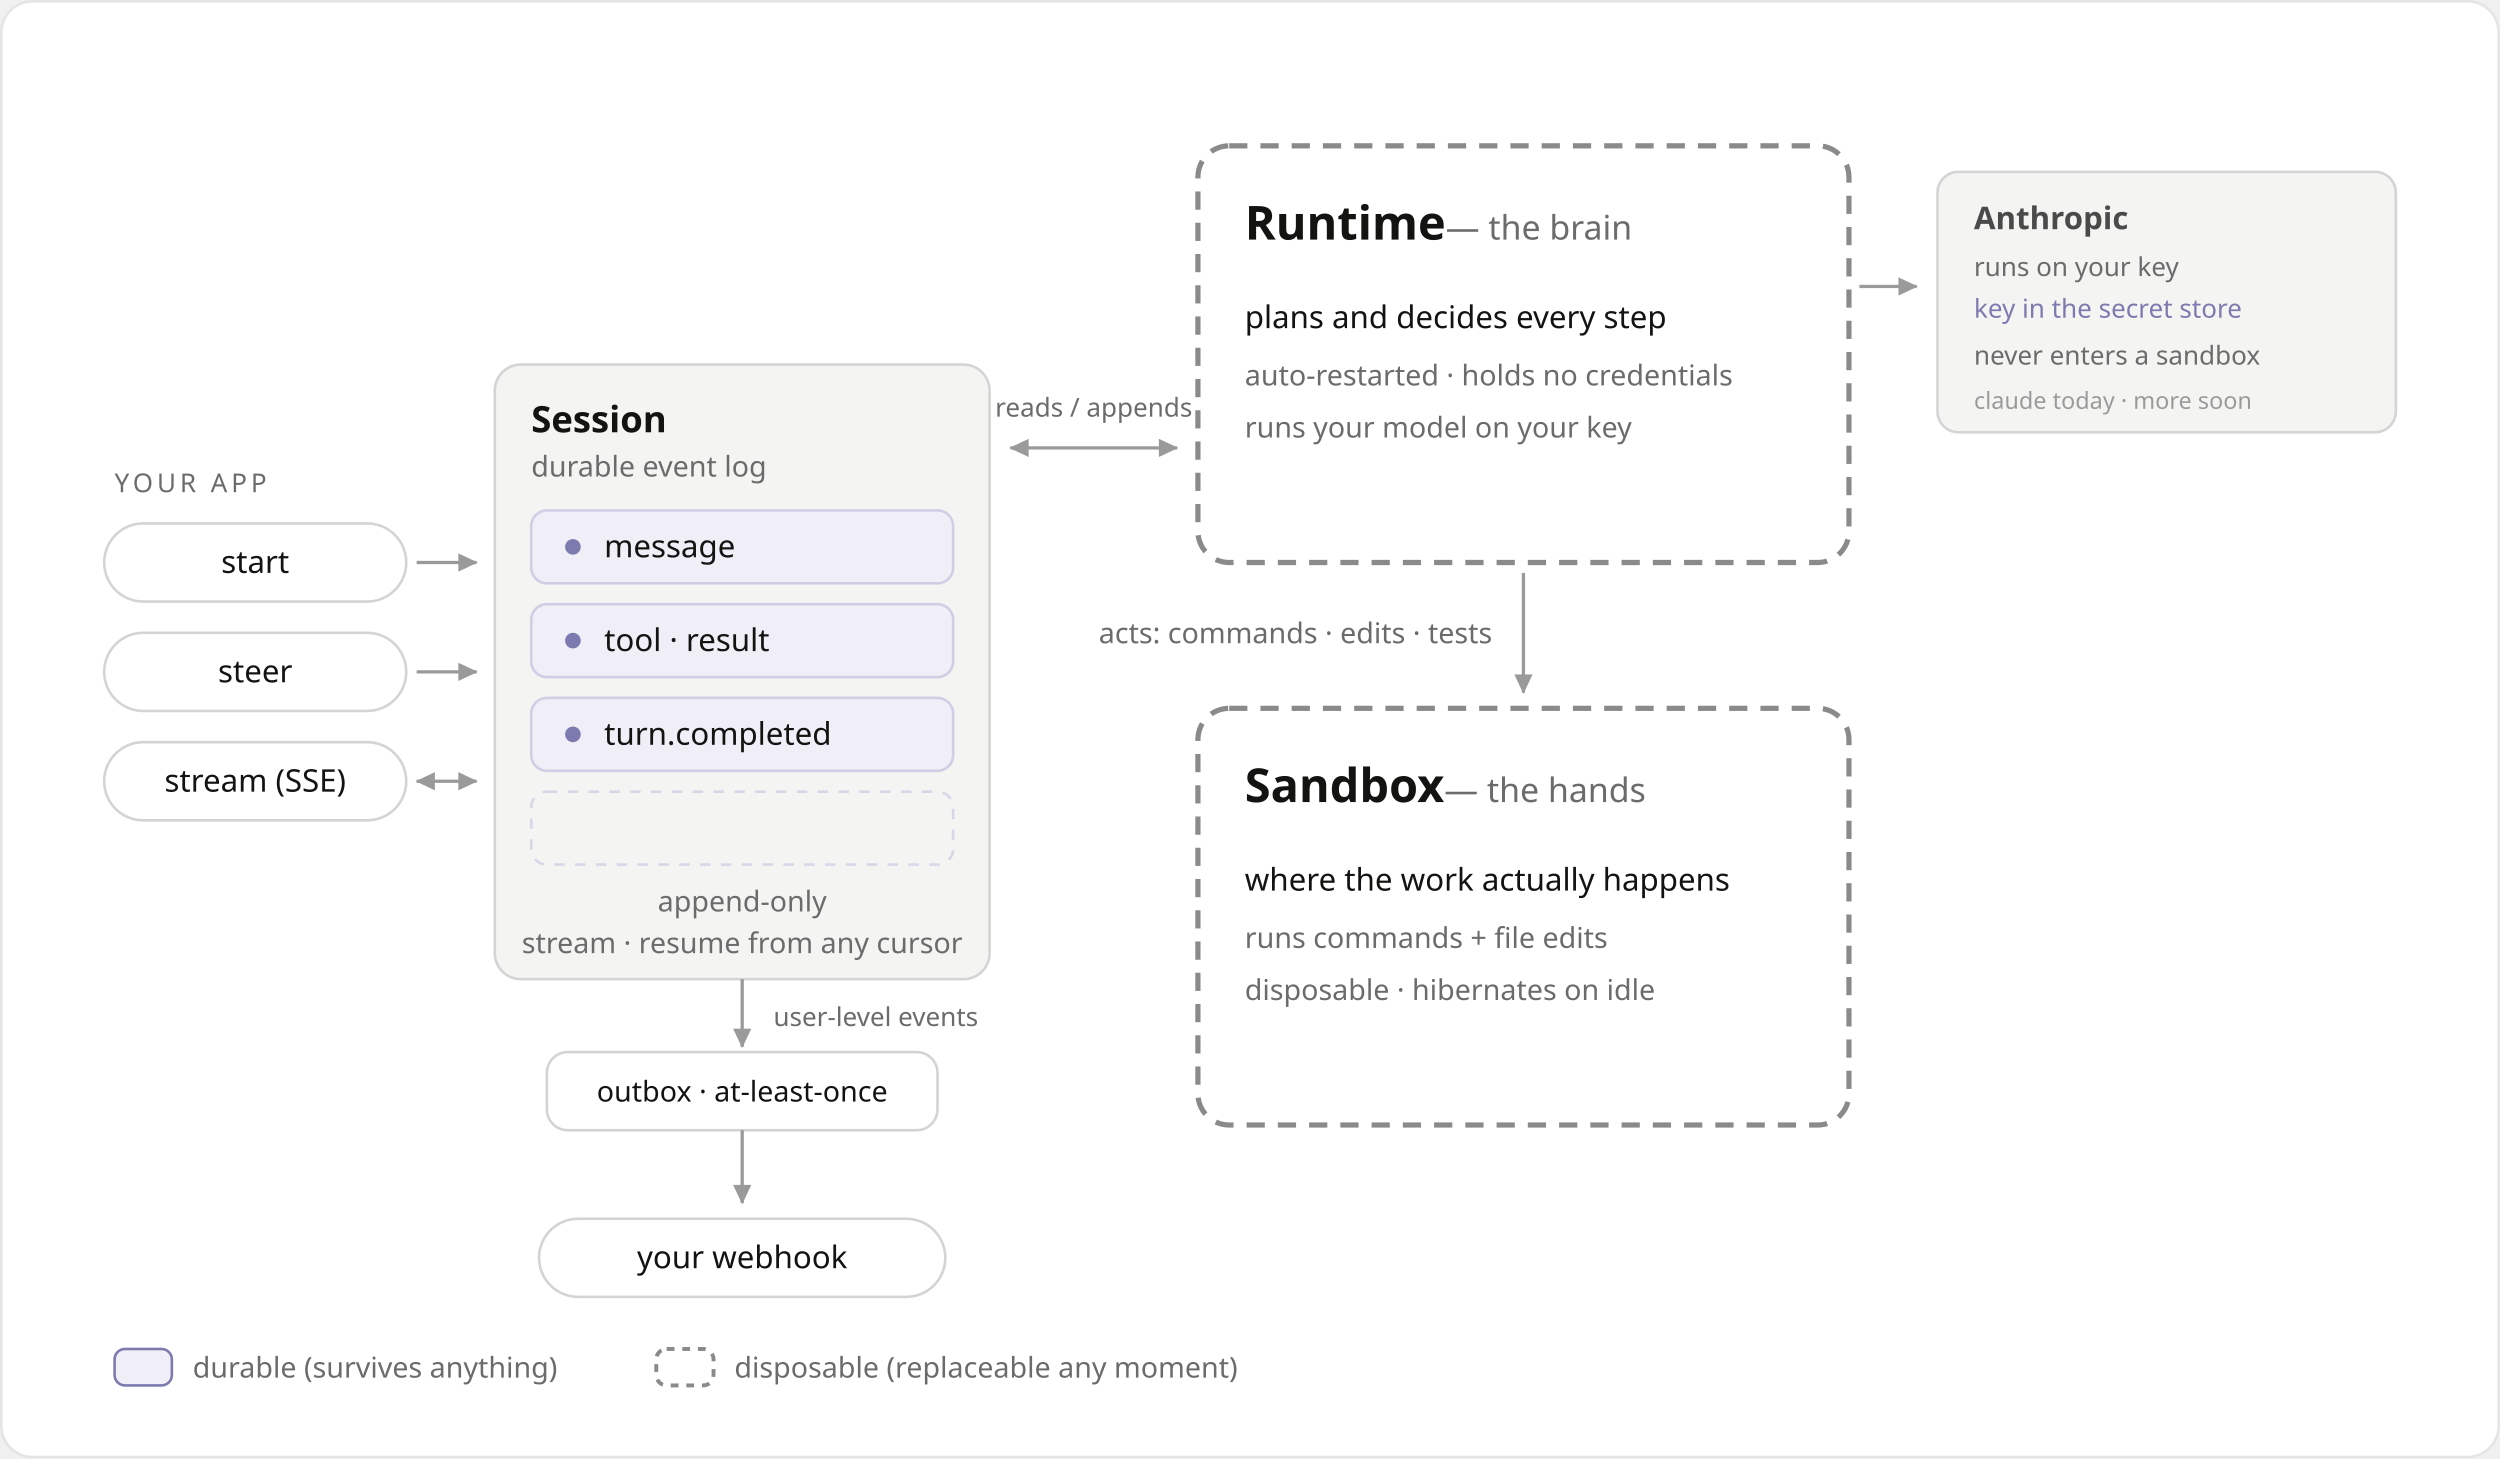
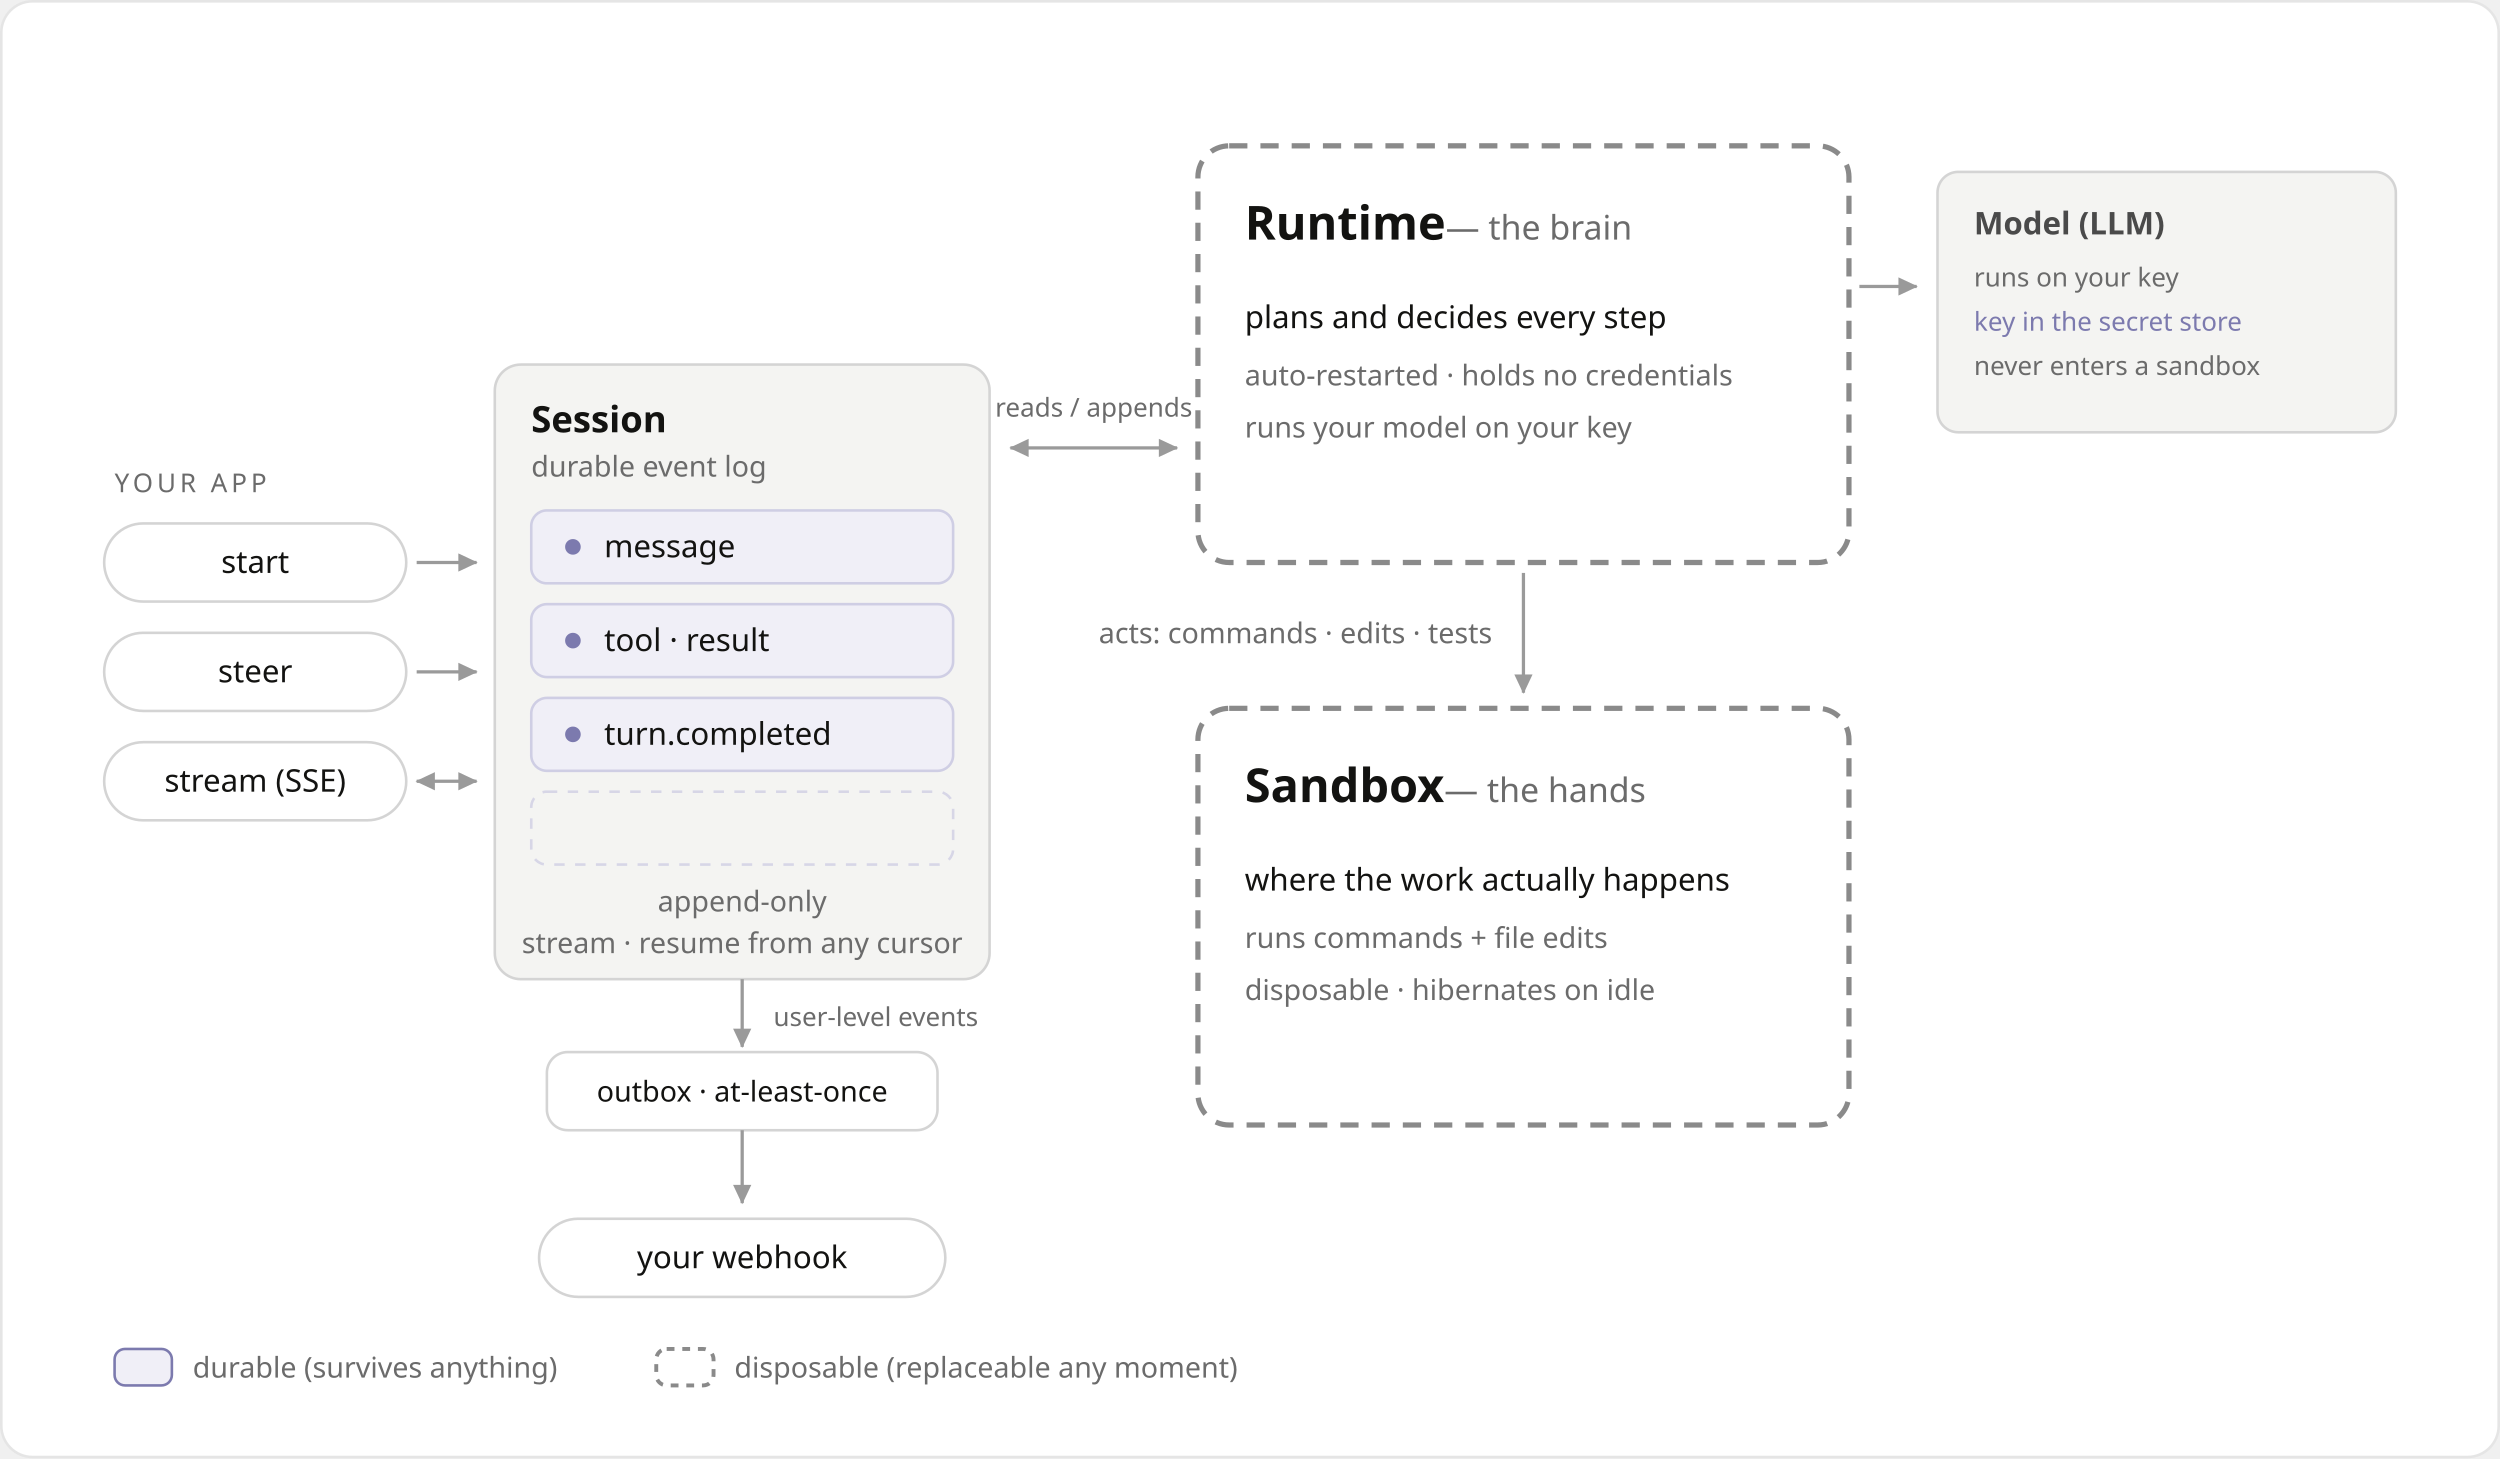
<svg xmlns="http://www.w3.org/2000/svg" viewBox="0 0 960 560" font-family="ui-sans-serif, system-ui, sans-serif">
  <defs>
    <marker id="ah" viewBox="0 0 8 8" refX="7" refY="4" markerWidth="7" markerHeight="7" orient="auto">
      <path d="M0.6 0.8 L7.4 4 L0.6 7.2 Z" fill="#9a9a9a" />
    </marker>
    <marker id="ahs" viewBox="0 0 8 8" refX="1" refY="4" markerWidth="7" markerHeight="7" orient="auto">
      <path d="M7.4 0.8 L0.6 4 L7.4 7.2 Z" fill="#9a9a9a" />
    </marker>
  </defs>
  <rect x="0.5" y="0.5" width="959" height="559" rx="12" fill="#ffffff" stroke="#e5e5e5" stroke-width="1" />
  <text x="44" y="189" font-size="10" letter-spacing="1.5" fill="#6b6b6b">YOUR APP</text>
  <rect x="40" y="201" width="116" height="30" rx="15" fill="#ffffff" stroke="#d4d4d4" />
  <text x="98" y="220" font-size="12" fill="#131311" text-anchor="middle">start</text>
  <rect x="40" y="243" width="116" height="30" rx="15" fill="#ffffff" stroke="#d4d4d4" />
  <text x="98" y="262" font-size="12" fill="#131311" text-anchor="middle">steer</text>
  <rect x="40" y="285" width="116" height="30" rx="15" fill="#ffffff" stroke="#d4d4d4" />
  <text x="98" y="304" font-size="12" fill="#131311" text-anchor="middle">stream (SSE)</text>
  <line x1="160" y1="216" x2="183" y2="216" stroke="#9a9a9a" stroke-width="1.25" marker-end="url(#ah)" />
  <line x1="160" y1="258" x2="183" y2="258" stroke="#9a9a9a" stroke-width="1.25" marker-end="url(#ah)" />
  <line x1="160" y1="300" x2="183" y2="300" stroke="#9a9a9a" stroke-width="1.25" marker-start="url(#ahs)" marker-end="url(#ah)" />
  <rect x="190" y="140" width="190" height="236" rx="10" fill="#f4f4f2" stroke="#d4d4d4" />
  <text x="204" y="166" font-size="14" font-weight="600" fill="#131311">Session</text>
  <text x="204" y="183" font-size="11" fill="#6b6b6b">durable event log</text>
  <rect x="204" y="196" width="162" height="28" rx="6" fill="#f0eff7" stroke="#cfcee4" />
  <circle cx="220" cy="210" r="3" fill="#7c7aae" />
  <text x="232" y="214" font-size="12" fill="#131311">message</text>
  <rect x="204" y="232" width="162" height="28" rx="6" fill="#f0eff7" stroke="#cfcee4" />
  <circle cx="220" cy="246" r="3" fill="#7c7aae" />
  <text x="232" y="250" font-size="12" fill="#131311">tool · result</text>
  <rect x="204" y="268" width="162" height="28" rx="6" fill="#f0eff7" stroke="#cfcee4" />
  <circle cx="220" cy="282" r="3" fill="#7c7aae" />
  <text x="232" y="286" font-size="12" fill="#131311">turn.completed</text>
  <rect x="204" y="304" width="162" height="28" rx="6" fill="none" stroke="#cfcee4" stroke-dasharray="4 4" opacity="0.8" />
  <text x="285" y="350" font-size="11" fill="#6b6b6b" text-anchor="middle">append-only</text>
  <text x="285" y="366" font-size="11" fill="#6b6b6b" text-anchor="middle">stream · resume from any cursor</text>
  <line x1="388" y1="172" x2="452" y2="172" stroke="#9a9a9a" stroke-width="1.25" marker-start="url(#ahs)" marker-end="url(#ah)" />
  <text x="420" y="160" font-size="10" fill="#6b6b6b" text-anchor="middle">reads / appends</text>
  <rect x="460" y="56" width="250" height="160" rx="12" fill="#ffffff" stroke="#8a8a8a" stroke-width="2" stroke-dasharray="7 5" />
  <text x="478" y="92" font-size="18" font-weight="700" fill="#131311">Runtime<tspan font-size="13" font-weight="400" fill="#6b6b6b"> — the brain</tspan>
  </text>
  <text x="478" y="126" font-size="12" fill="#131311">plans and decides every step</text>
  <text x="478" y="148" font-size="11" fill="#6b6b6b">auto-restarted · holds no credentials</text>
  <text x="478" y="168" font-size="11" fill="#6b6b6b">runs your model on your key</text>
  <line x1="714" y1="110" x2="736" y2="110" stroke="#9a9a9a" stroke-width="1.25" marker-end="url(#ah)" />
  <rect x="744" y="66" width="176" height="100" rx="8" fill="#f4f4f2" stroke="#d4d4d4" />
-   <text x="758" y="88" font-size="12" font-weight="600" fill="#4a4a4a">Anthropic</text>
-   <text x="758" y="106" font-size="10" fill="#6b6b6b">runs on your key</text>
-   <text x="758" y="122" font-size="10" fill="#7c7aae">key in the secret store</text>
-   <text x="758" y="140" font-size="10" fill="#6b6b6b">never enters a sandbox</text>
-   <text x="758" y="157" font-size="9" fill="#9a9a9a">claude today · more soon</text>
+   <text x="758" y="90" font-size="12" font-weight="600" fill="#4a4a4a">Model (LLM)</text>
+   <text x="758" y="110" font-size="10" fill="#6b6b6b">runs on your key</text>
+   <text x="758" y="127" font-size="10" fill="#7c7aae">key in the secret store</text>
+   <text x="758" y="144" font-size="10" fill="#6b6b6b">never enters a sandbox</text>
  <line x1="585" y1="220" x2="585" y2="266" stroke="#9a9a9a" stroke-width="1.25" marker-end="url(#ah)" />
  <text x="573" y="247" font-size="11" fill="#6b6b6b" text-anchor="end">acts: commands · edits · tests</text>
  <rect x="460" y="272" width="250" height="160" rx="12" fill="#ffffff" stroke="#8a8a8a" stroke-width="2" stroke-dasharray="7 5" />
  <text x="478" y="308" font-size="18" font-weight="700" fill="#131311">Sandbox<tspan font-size="13" font-weight="400" fill="#6b6b6b"> — the hands</tspan>
  </text>
  <text x="478" y="342" font-size="12" fill="#131311">where the work actually happens</text>
  <text x="478" y="364" font-size="11" fill="#6b6b6b">runs commands + file edits</text>
  <text x="478" y="384" font-size="11" fill="#6b6b6b">disposable · hibernates on idle</text>
  <line x1="285" y1="376" x2="285" y2="402" stroke="#9a9a9a" stroke-width="1.25" marker-end="url(#ah)" />
  <text x="297" y="394" font-size="10" fill="#6b6b6b">user-level events</text>
  <rect x="210" y="404" width="150" height="30" rx="8" fill="#ffffff" stroke="#d4d4d4" />
  <text x="285" y="423" font-size="11" fill="#131311" text-anchor="middle">outbox · at-least-once</text>
  <line x1="285" y1="434" x2="285" y2="462" stroke="#9a9a9a" stroke-width="1.25" marker-end="url(#ah)" />
  <rect x="207" y="468" width="156" height="30" rx="15" fill="#ffffff" stroke="#d4d4d4" />
  <text x="285" y="487" font-size="12" fill="#131311" text-anchor="middle">your webhook</text>
  <rect x="44" y="518" width="22" height="14" rx="4" fill="#f0eff7" stroke="#7c7aae" />
  <text x="74" y="529" font-size="11" fill="#6b6b6b">durable (survives anything)</text>
  <rect x="252" y="518" width="22" height="14" rx="4" fill="#ffffff" stroke="#8a8a8a" stroke-width="1.5" stroke-dasharray="3 3" />
  <text x="282" y="529" font-size="11" fill="#6b6b6b">disposable (replaceable any moment)</text>
</svg>
